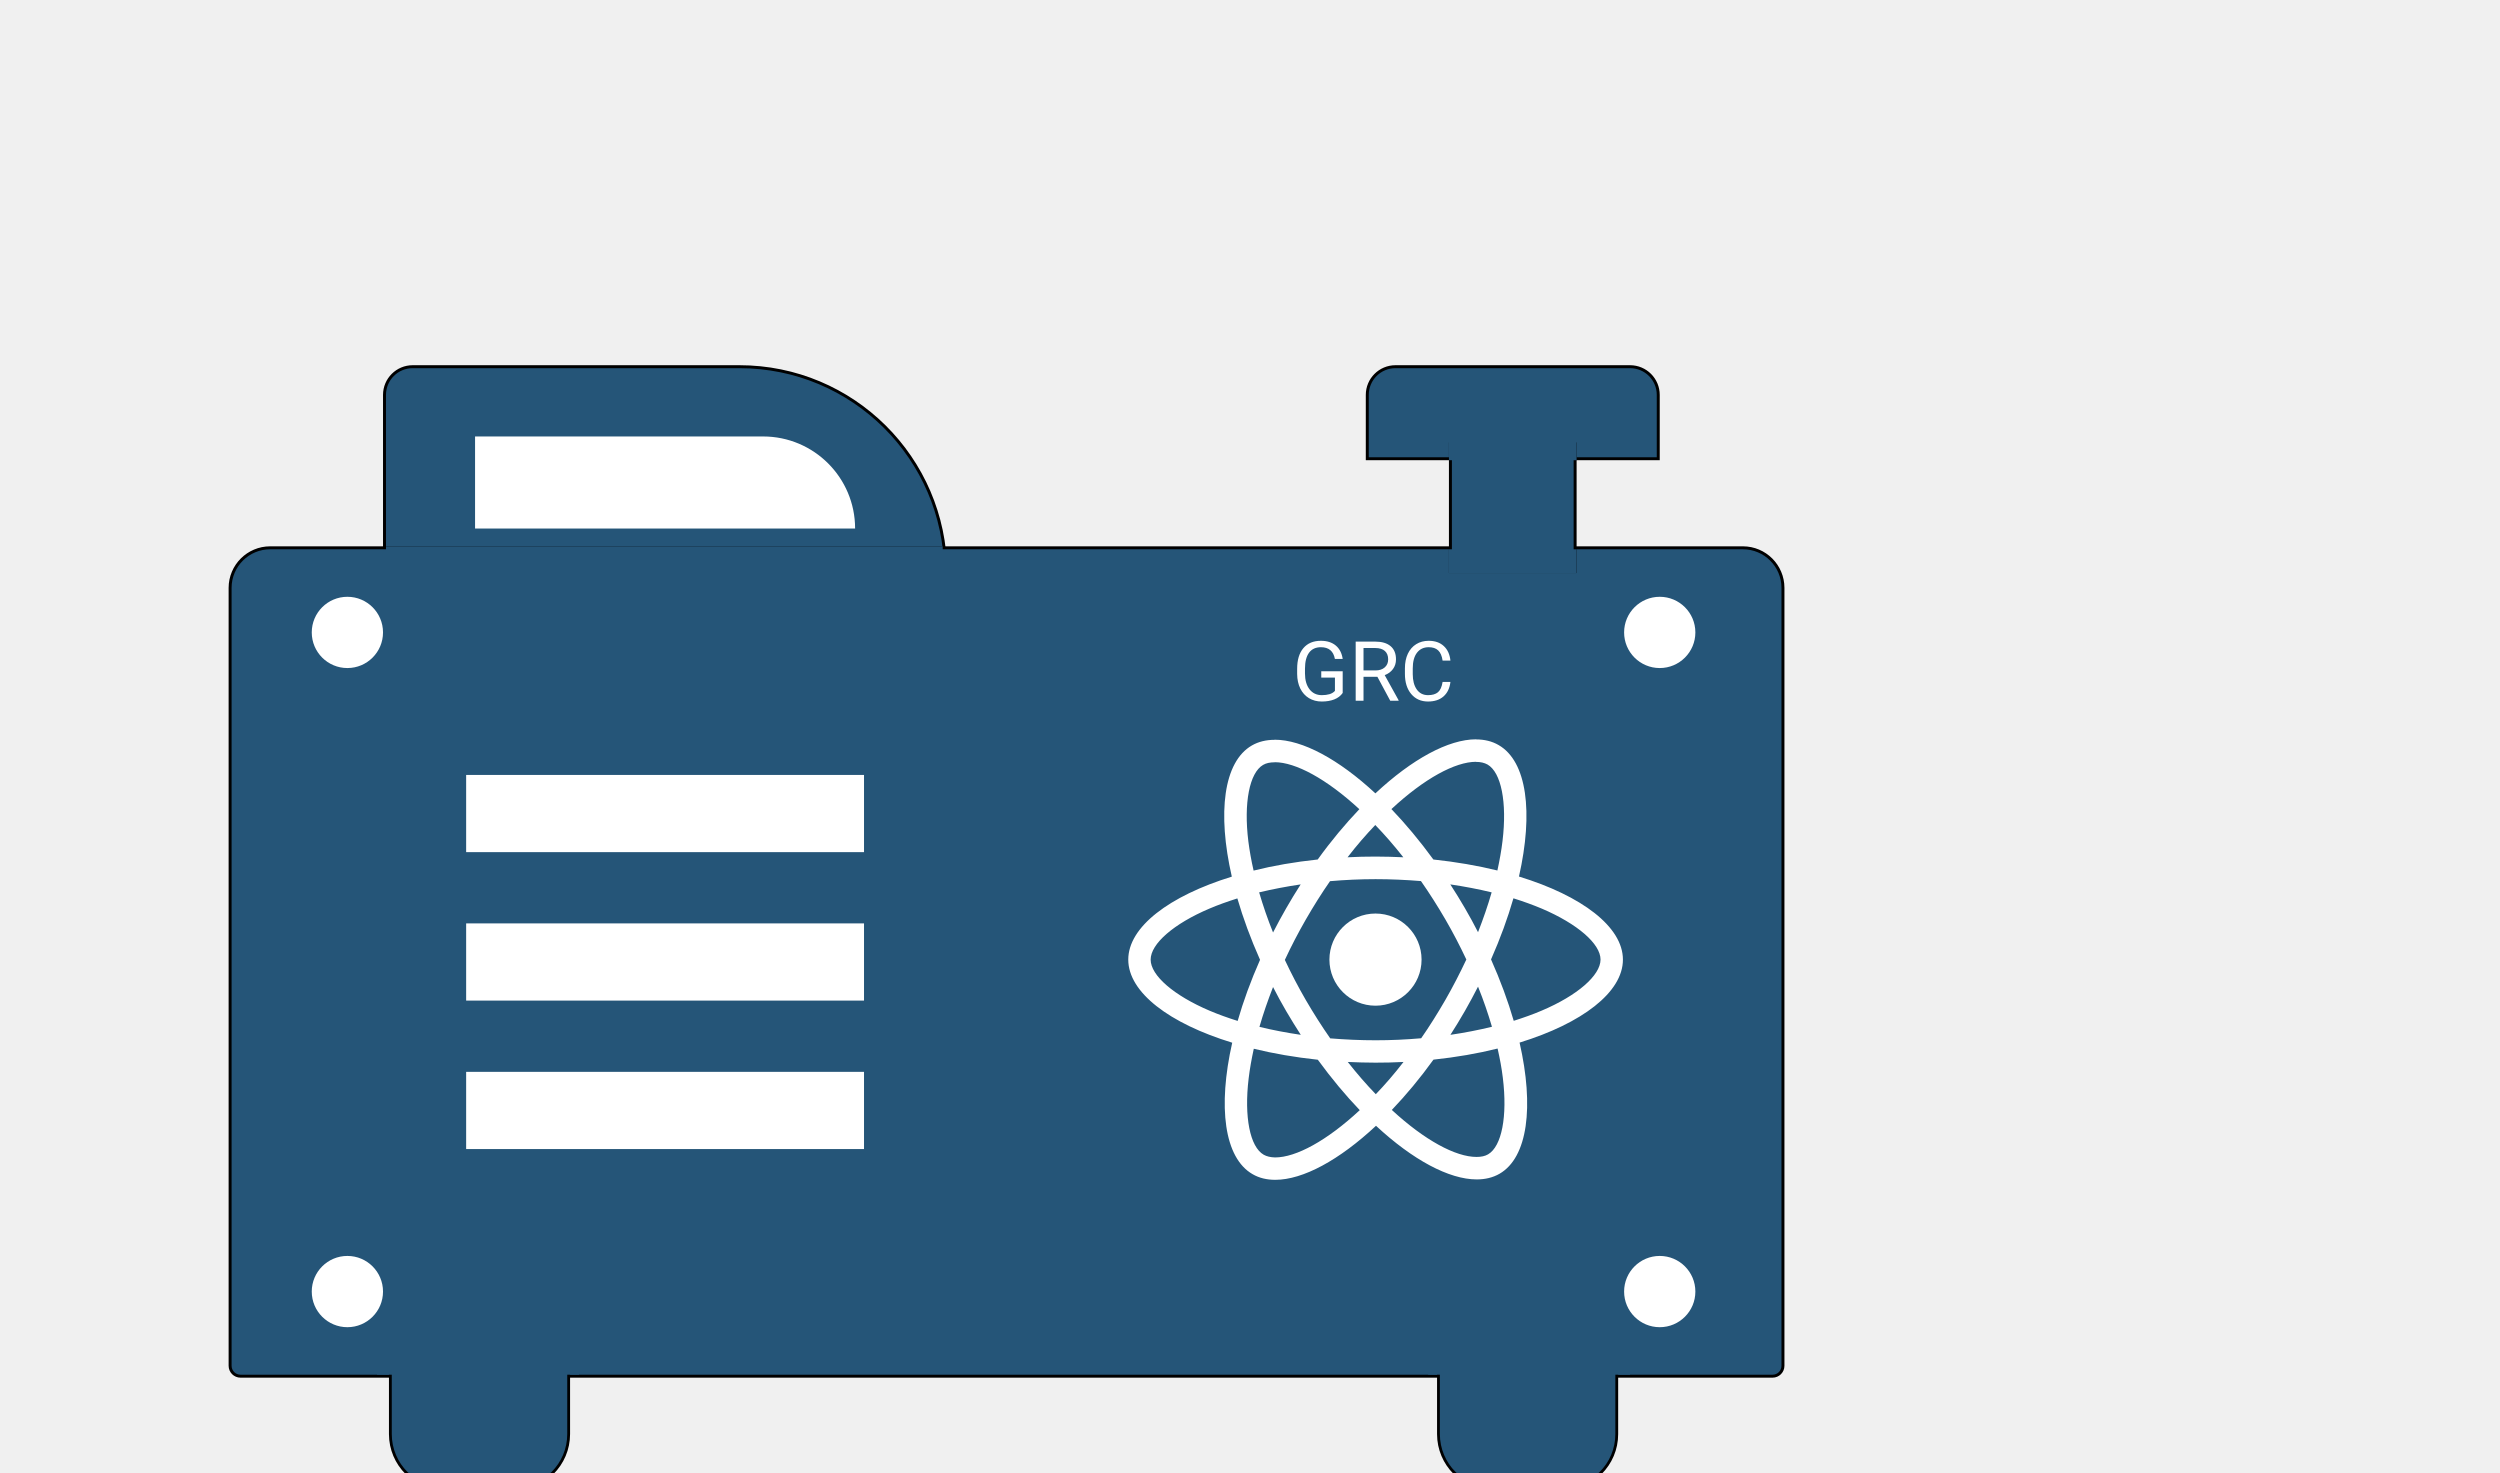
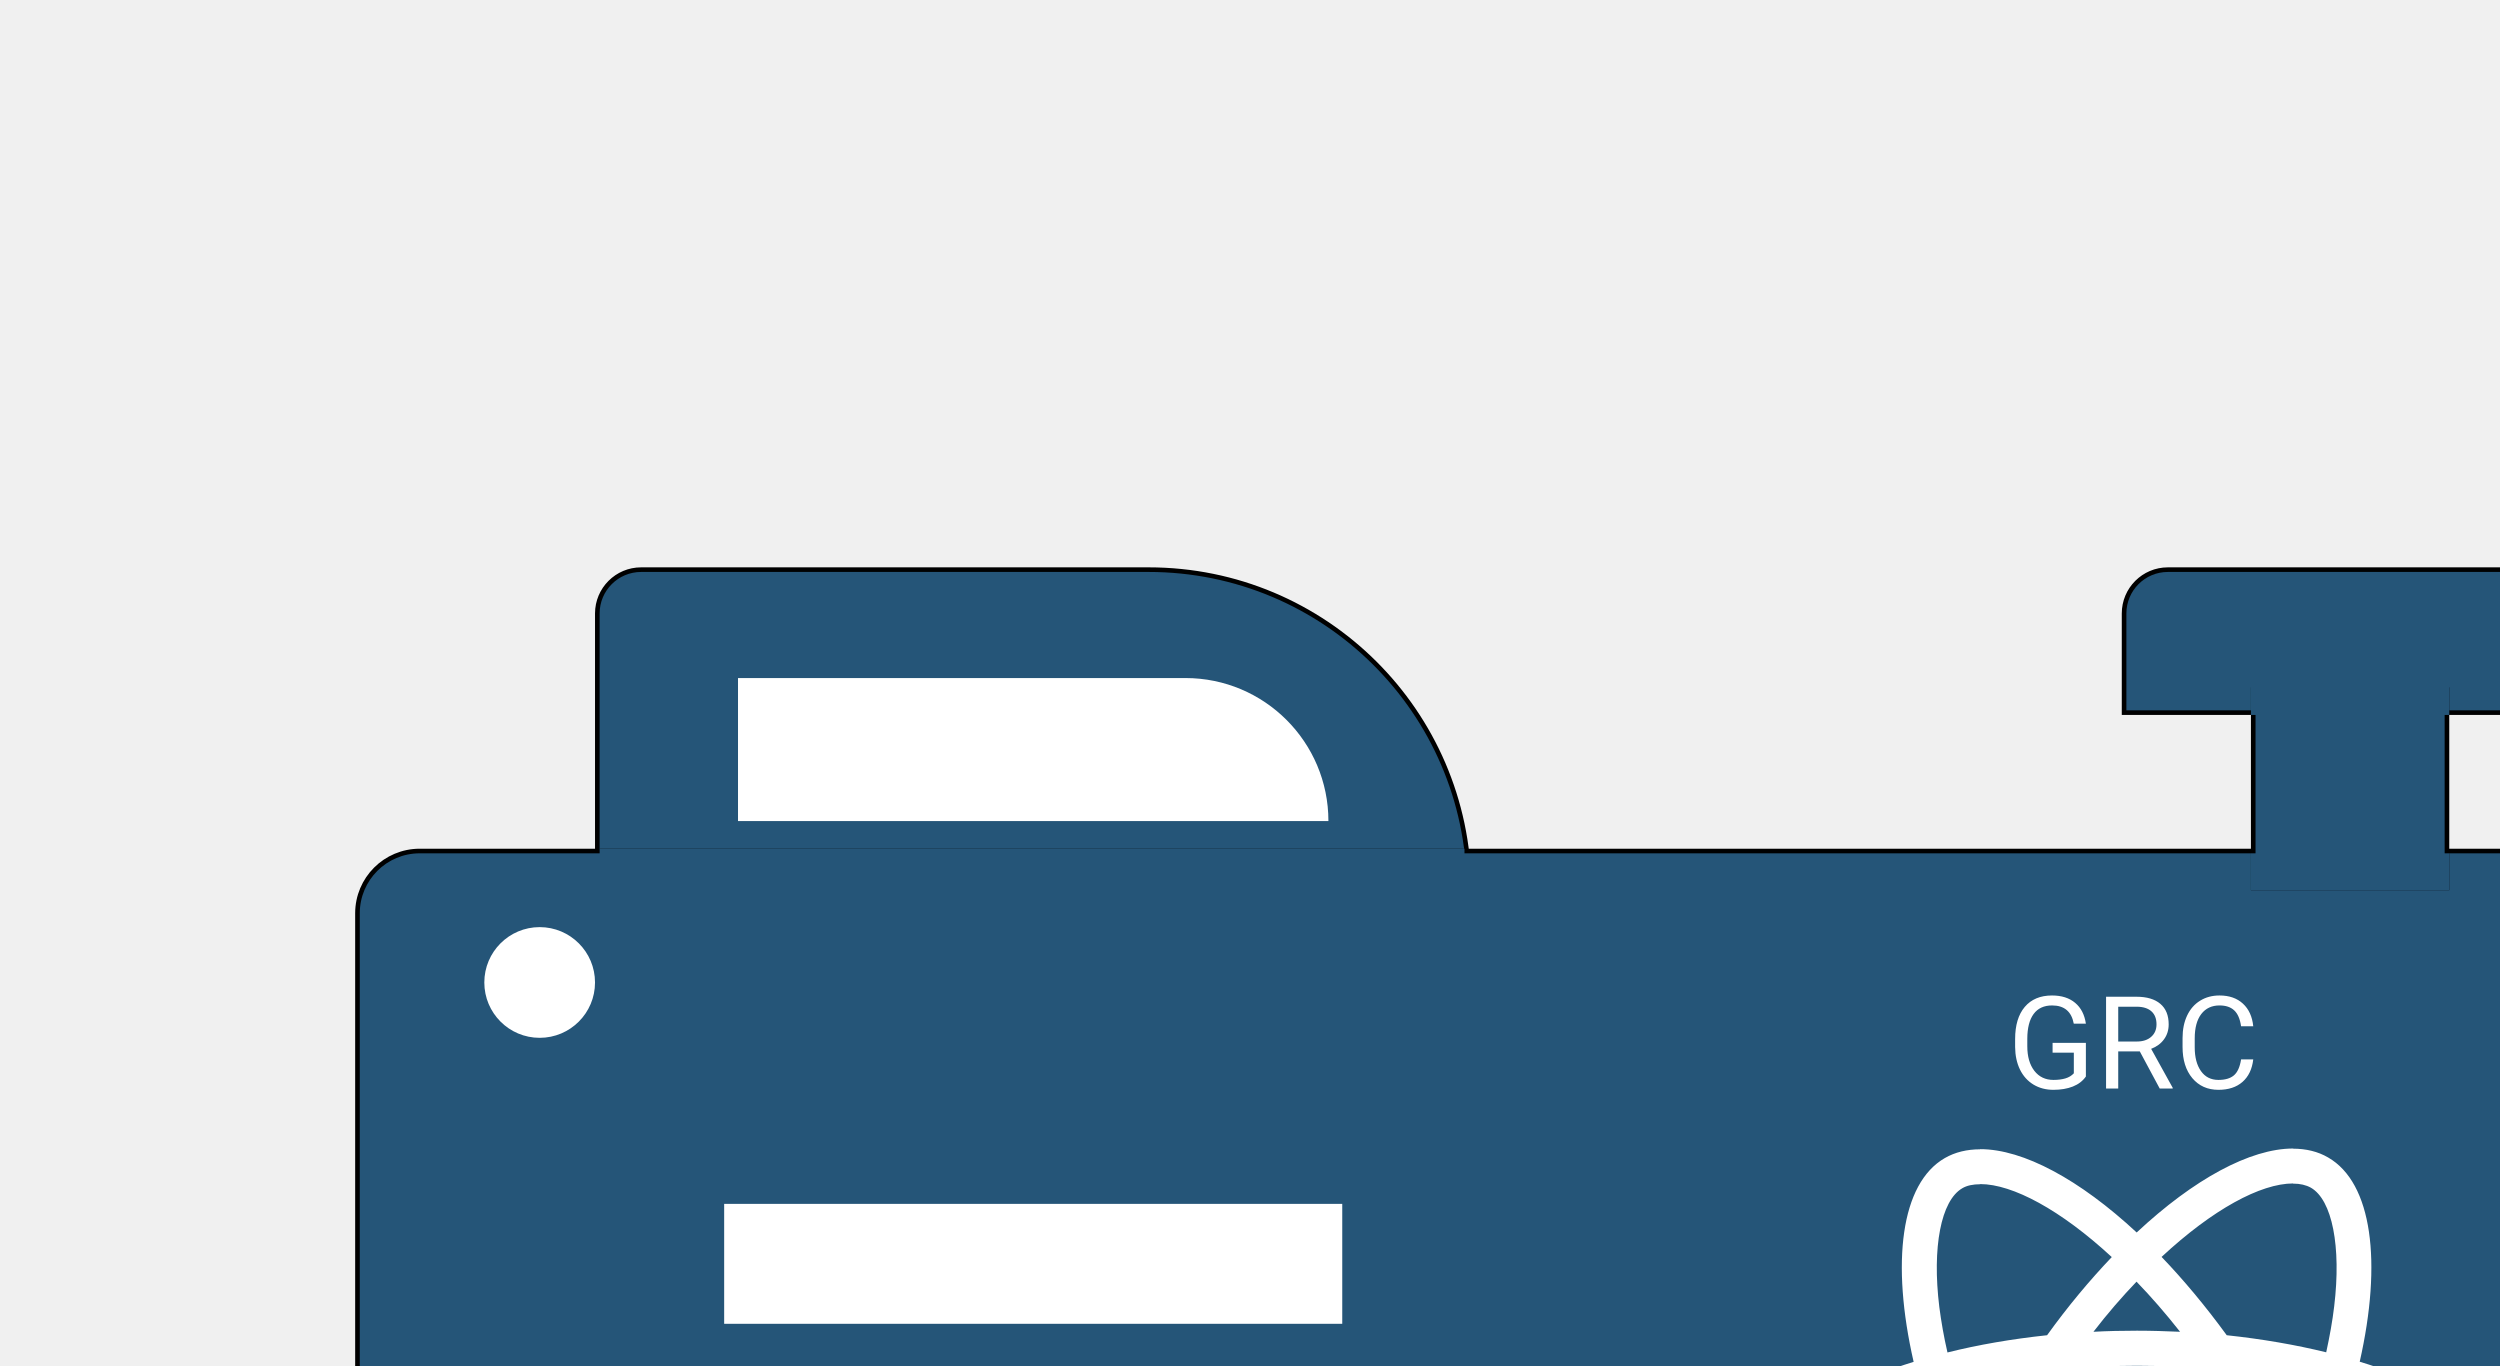
- <svg xmlns="http://www.w3.org/2000/svg" width="842" height="496" viewBox="0 0 842 496" fill="none">
+ <svg xmlns="http://www.w3.org/2000/svg" width="542" height="296" viewBox="0 0 542 296" fill="none">
  <path d="M129.5 133C129.5 127.753 133.753 123.5 139 123.5H249C287.217 123.5 318.229 154.346 318.498 192.5H129.5V133Z" fill="#255578" stroke="black" />
  <path d="M77.5 198C77.5 190.544 83.544 184.5 91 184.5H587C594.456 184.5 600.5 190.544 600.5 198V460C600.5 461.933 598.933 463.5 597 463.5H81C79.067 463.5 77.5 461.933 77.5 460V198Z" fill="#255578" stroke="black" />
  <path d="M484.475 459.475H544.525V483C544.525 493.231 536.231 501.525 526 501.525H503C492.769 501.525 484.475 493.231 484.475 483V459.475Z" fill="#255578" stroke="black" stroke-width="0.95" />
  <path d="M131.475 459.475H191.525V483C191.525 493.231 183.231 501.525 173 501.525H150C139.769 501.525 131.475 493.231 131.475 483V459.475Z" fill="#255578" stroke="black" stroke-width="0.95" />
  <path d="M160 147H257C274.121 147 288 160.879 288 178H160V147Z" fill="white" />
  <rect x="157" y="261" width="134" height="26" fill="white" />
  <rect x="157" y="361" width="134" height="26" fill="white" />
  <rect x="157" y="311" width="134" height="26" fill="white" />
  <circle cx="117" cy="213" r="12" fill="white" />
  <circle cx="559" cy="213" r="12" fill="white" />
  <circle cx="559" cy="435" r="12" fill="white" />
  <circle cx="117" cy="435" r="12" fill="white" />
  <path d="M546.6 323.199C546.6 312.163 532.779 301.703 511.589 295.217C516.479 273.62 514.306 256.437 504.729 250.936C502.522 249.645 499.941 249.034 497.123 249.034V256.607C498.685 256.607 499.941 256.912 500.994 257.49C505.612 260.138 507.616 270.224 506.054 283.196C505.68 286.388 505.069 289.75 504.322 293.18C497.666 291.55 490.399 290.293 482.758 289.478C478.174 283.196 473.42 277.491 468.631 272.499C479.702 262.21 490.093 256.573 497.157 256.573V249C487.818 249 475.593 255.656 463.232 267.202C450.871 255.724 438.646 249.136 429.308 249.136V256.709C436.337 256.709 446.762 262.312 457.833 272.533C453.079 277.525 448.324 283.196 443.808 289.478C436.133 290.293 428.866 291.55 422.21 293.214C421.429 289.818 420.852 286.524 420.444 283.366C418.848 270.394 420.818 260.308 425.402 257.625C426.421 257.014 427.746 256.743 429.308 256.743V249.17C426.455 249.17 423.874 249.781 421.633 251.071C412.091 256.573 409.951 273.722 414.875 295.251C393.753 301.771 380 312.197 380 323.199C380 334.236 393.821 344.695 415.011 351.181C410.121 372.778 412.294 389.961 421.871 395.463C424.078 396.753 426.659 397.364 429.511 397.364C438.85 397.364 451.075 390.708 463.436 379.163C475.797 390.641 488.022 397.228 497.36 397.228C500.213 397.228 502.794 396.617 505.035 395.327C514.577 389.826 516.717 372.677 511.793 351.147C532.847 344.661 546.6 334.202 546.6 323.199ZM502.386 300.549C501.13 304.93 499.568 309.446 497.802 313.962C496.409 311.246 494.949 308.529 493.353 305.812C491.791 303.096 490.127 300.447 488.463 297.866C493.285 298.579 497.938 299.462 502.386 300.549ZM486.833 336.715C484.184 341.299 481.468 345.646 478.649 349.687C473.589 350.128 468.462 350.366 463.3 350.366C458.172 350.366 453.045 350.128 448.019 349.721C445.2 345.68 442.45 341.367 439.801 336.816C437.22 332.368 434.877 327.851 432.737 323.301C434.843 318.751 437.22 314.2 439.767 309.752C442.416 305.167 445.132 300.821 447.951 296.779C453.011 296.338 458.138 296.1 463.3 296.1C468.428 296.1 473.555 296.338 478.581 296.746C481.4 300.787 484.15 305.099 486.799 309.65C489.38 314.098 491.723 318.615 493.863 323.165C491.723 327.716 489.38 332.266 486.833 336.715ZM497.802 332.3C499.635 336.85 501.198 341.401 502.488 345.815C498.039 346.902 493.353 347.819 488.497 348.532C490.161 345.917 491.825 343.235 493.387 340.484C494.949 337.767 496.409 335.017 497.802 332.3ZM463.368 368.534C460.21 365.274 457.052 361.64 453.927 357.667C456.984 357.803 460.108 357.905 463.266 357.905C466.458 357.905 469.616 357.837 472.706 357.667C469.65 361.64 466.492 365.274 463.368 368.534ZM438.103 348.532C433.281 347.819 428.628 346.936 424.18 345.849C425.436 341.469 426.998 336.952 428.764 332.436C430.157 335.153 431.617 337.869 433.213 340.586C434.809 343.303 436.439 345.951 438.103 348.532ZM463.198 277.865C466.356 281.125 469.514 284.758 472.639 288.731C469.582 288.596 466.458 288.494 463.3 288.494C460.108 288.494 456.95 288.562 453.86 288.731C456.916 284.758 460.074 281.125 463.198 277.865ZM438.069 297.866C436.405 300.481 434.741 303.164 433.179 305.914C431.617 308.631 430.157 311.348 428.764 314.064C426.931 309.514 425.368 304.963 424.078 300.549C428.527 299.496 433.213 298.579 438.069 297.866ZM407.337 340.382C395.315 335.254 387.539 328.531 387.539 323.199C387.539 317.868 395.315 311.11 407.337 306.016C410.257 304.76 413.449 303.639 416.743 302.586C418.679 309.242 421.226 316.17 424.384 323.267C421.259 330.33 418.747 337.224 416.845 343.846C413.483 342.793 410.291 341.639 407.337 340.382ZM425.606 388.909C420.988 386.26 418.984 376.174 420.546 363.202C420.92 360.01 421.531 356.648 422.278 353.218C428.934 354.848 436.201 356.105 443.842 356.92C448.426 363.202 453.18 368.907 457.969 373.899C446.898 384.188 436.507 389.826 429.443 389.826C427.915 389.792 426.625 389.486 425.606 388.909ZM506.156 363.032C507.752 376.004 505.782 386.09 501.198 388.773C500.179 389.384 498.854 389.656 497.292 389.656C490.263 389.656 479.838 384.053 468.767 373.831C473.521 368.839 478.276 363.168 482.792 356.886C490.467 356.071 497.734 354.814 504.39 353.15C505.171 356.58 505.782 359.874 506.156 363.032ZM519.229 340.382C516.309 341.639 513.117 342.759 509.823 343.812C507.887 337.156 505.34 330.229 502.182 323.131C505.307 316.068 507.819 309.174 509.721 302.552C513.083 303.605 516.275 304.76 519.263 306.016C531.285 311.144 539.061 317.868 539.061 323.199C539.027 328.531 531.251 335.288 519.229 340.382Z" fill="white" />
  <path d="M463.266 338.718C471.837 338.718 478.785 331.77 478.785 323.199C478.785 314.628 471.837 307.68 463.266 307.68C454.695 307.68 447.747 314.628 447.747 323.199C447.747 331.77 454.695 338.718 463.266 338.718Z" fill="white" />
  <path d="M460.5 133C460.5 127.753 464.753 123.5 470 123.5H549C554.247 123.5 558.5 127.753 558.5 133V154.5H460.5V133Z" fill="#255578" stroke="black" />
  <path d="M488.5 149.5H530.5V192.5H488.5V149.5Z" fill="#255578" stroke="black" />
  <rect x="130" y="184" width="187.5" height="24" fill="#255578" />
  <rect x="488" y="185" width="43" height="8" fill="#255578" />
  <rect x="481" y="455" width="68" height="8" fill="#255578" />
  <rect x="127" y="455" width="68" height="8" fill="#255578" />
  <rect x="488" y="147" width="43" height="8" fill="#255578" />
  <path d="M452.219 233.389C451.544 234.355 450.601 235.079 449.389 235.562C448.186 236.036 446.782 236.273 445.178 236.273C443.555 236.273 442.115 235.895 440.857 235.139C439.6 234.373 438.624 233.288 437.932 231.885C437.248 230.481 436.897 228.854 436.879 227.004V225.268C436.879 222.269 437.576 219.945 438.971 218.295C440.374 216.645 442.343 215.82 444.877 215.82C446.955 215.82 448.628 216.354 449.895 217.42C451.161 218.477 451.936 219.981 452.219 221.932H449.594C449.102 219.298 447.534 217.98 444.891 217.98C443.132 217.98 441.796 218.6 440.885 219.84C439.982 221.07 439.527 222.857 439.518 225.199V226.826C439.518 229.059 440.028 230.837 441.049 232.158C442.07 233.471 443.451 234.127 445.191 234.127C446.176 234.127 447.037 234.018 447.775 233.799C448.514 233.58 449.124 233.211 449.607 232.691V228.221H445V226.088H452.219V233.389ZM463.908 227.947H459.232V236H456.594V216.094H463.184C465.426 216.094 467.148 216.604 468.352 217.625C469.564 218.646 470.17 220.132 470.17 222.082C470.17 223.322 469.833 224.402 469.158 225.322C468.493 226.243 467.563 226.931 466.369 227.387L471.045 235.836V236H468.229L463.908 227.947ZM459.232 225.801H463.266C464.569 225.801 465.604 225.464 466.369 224.789C467.144 224.115 467.531 223.212 467.531 222.082C467.531 220.852 467.162 219.908 466.424 219.252C465.695 218.596 464.637 218.263 463.252 218.254H459.232V225.801ZM488.504 229.684C488.258 231.789 487.479 233.416 486.166 234.564C484.863 235.704 483.126 236.273 480.957 236.273C478.605 236.273 476.719 235.43 475.297 233.744C473.884 232.058 473.178 229.802 473.178 226.977V225.062C473.178 223.212 473.506 221.585 474.162 220.182C474.827 218.778 475.766 217.702 476.979 216.955C478.191 216.199 479.594 215.82 481.189 215.82C483.304 215.82 484.999 216.413 486.275 217.598C487.551 218.773 488.294 220.405 488.504 222.492H485.865C485.637 220.906 485.141 219.758 484.375 219.047C483.618 218.336 482.557 217.98 481.189 217.98C479.512 217.98 478.195 218.6 477.238 219.84C476.29 221.079 475.816 222.843 475.816 225.131V227.059C475.816 229.219 476.268 230.937 477.17 232.213C478.072 233.489 479.335 234.127 480.957 234.127C482.415 234.127 483.532 233.799 484.307 233.143C485.09 232.477 485.61 231.324 485.865 229.684H488.504Z" fill="white" />
</svg>
